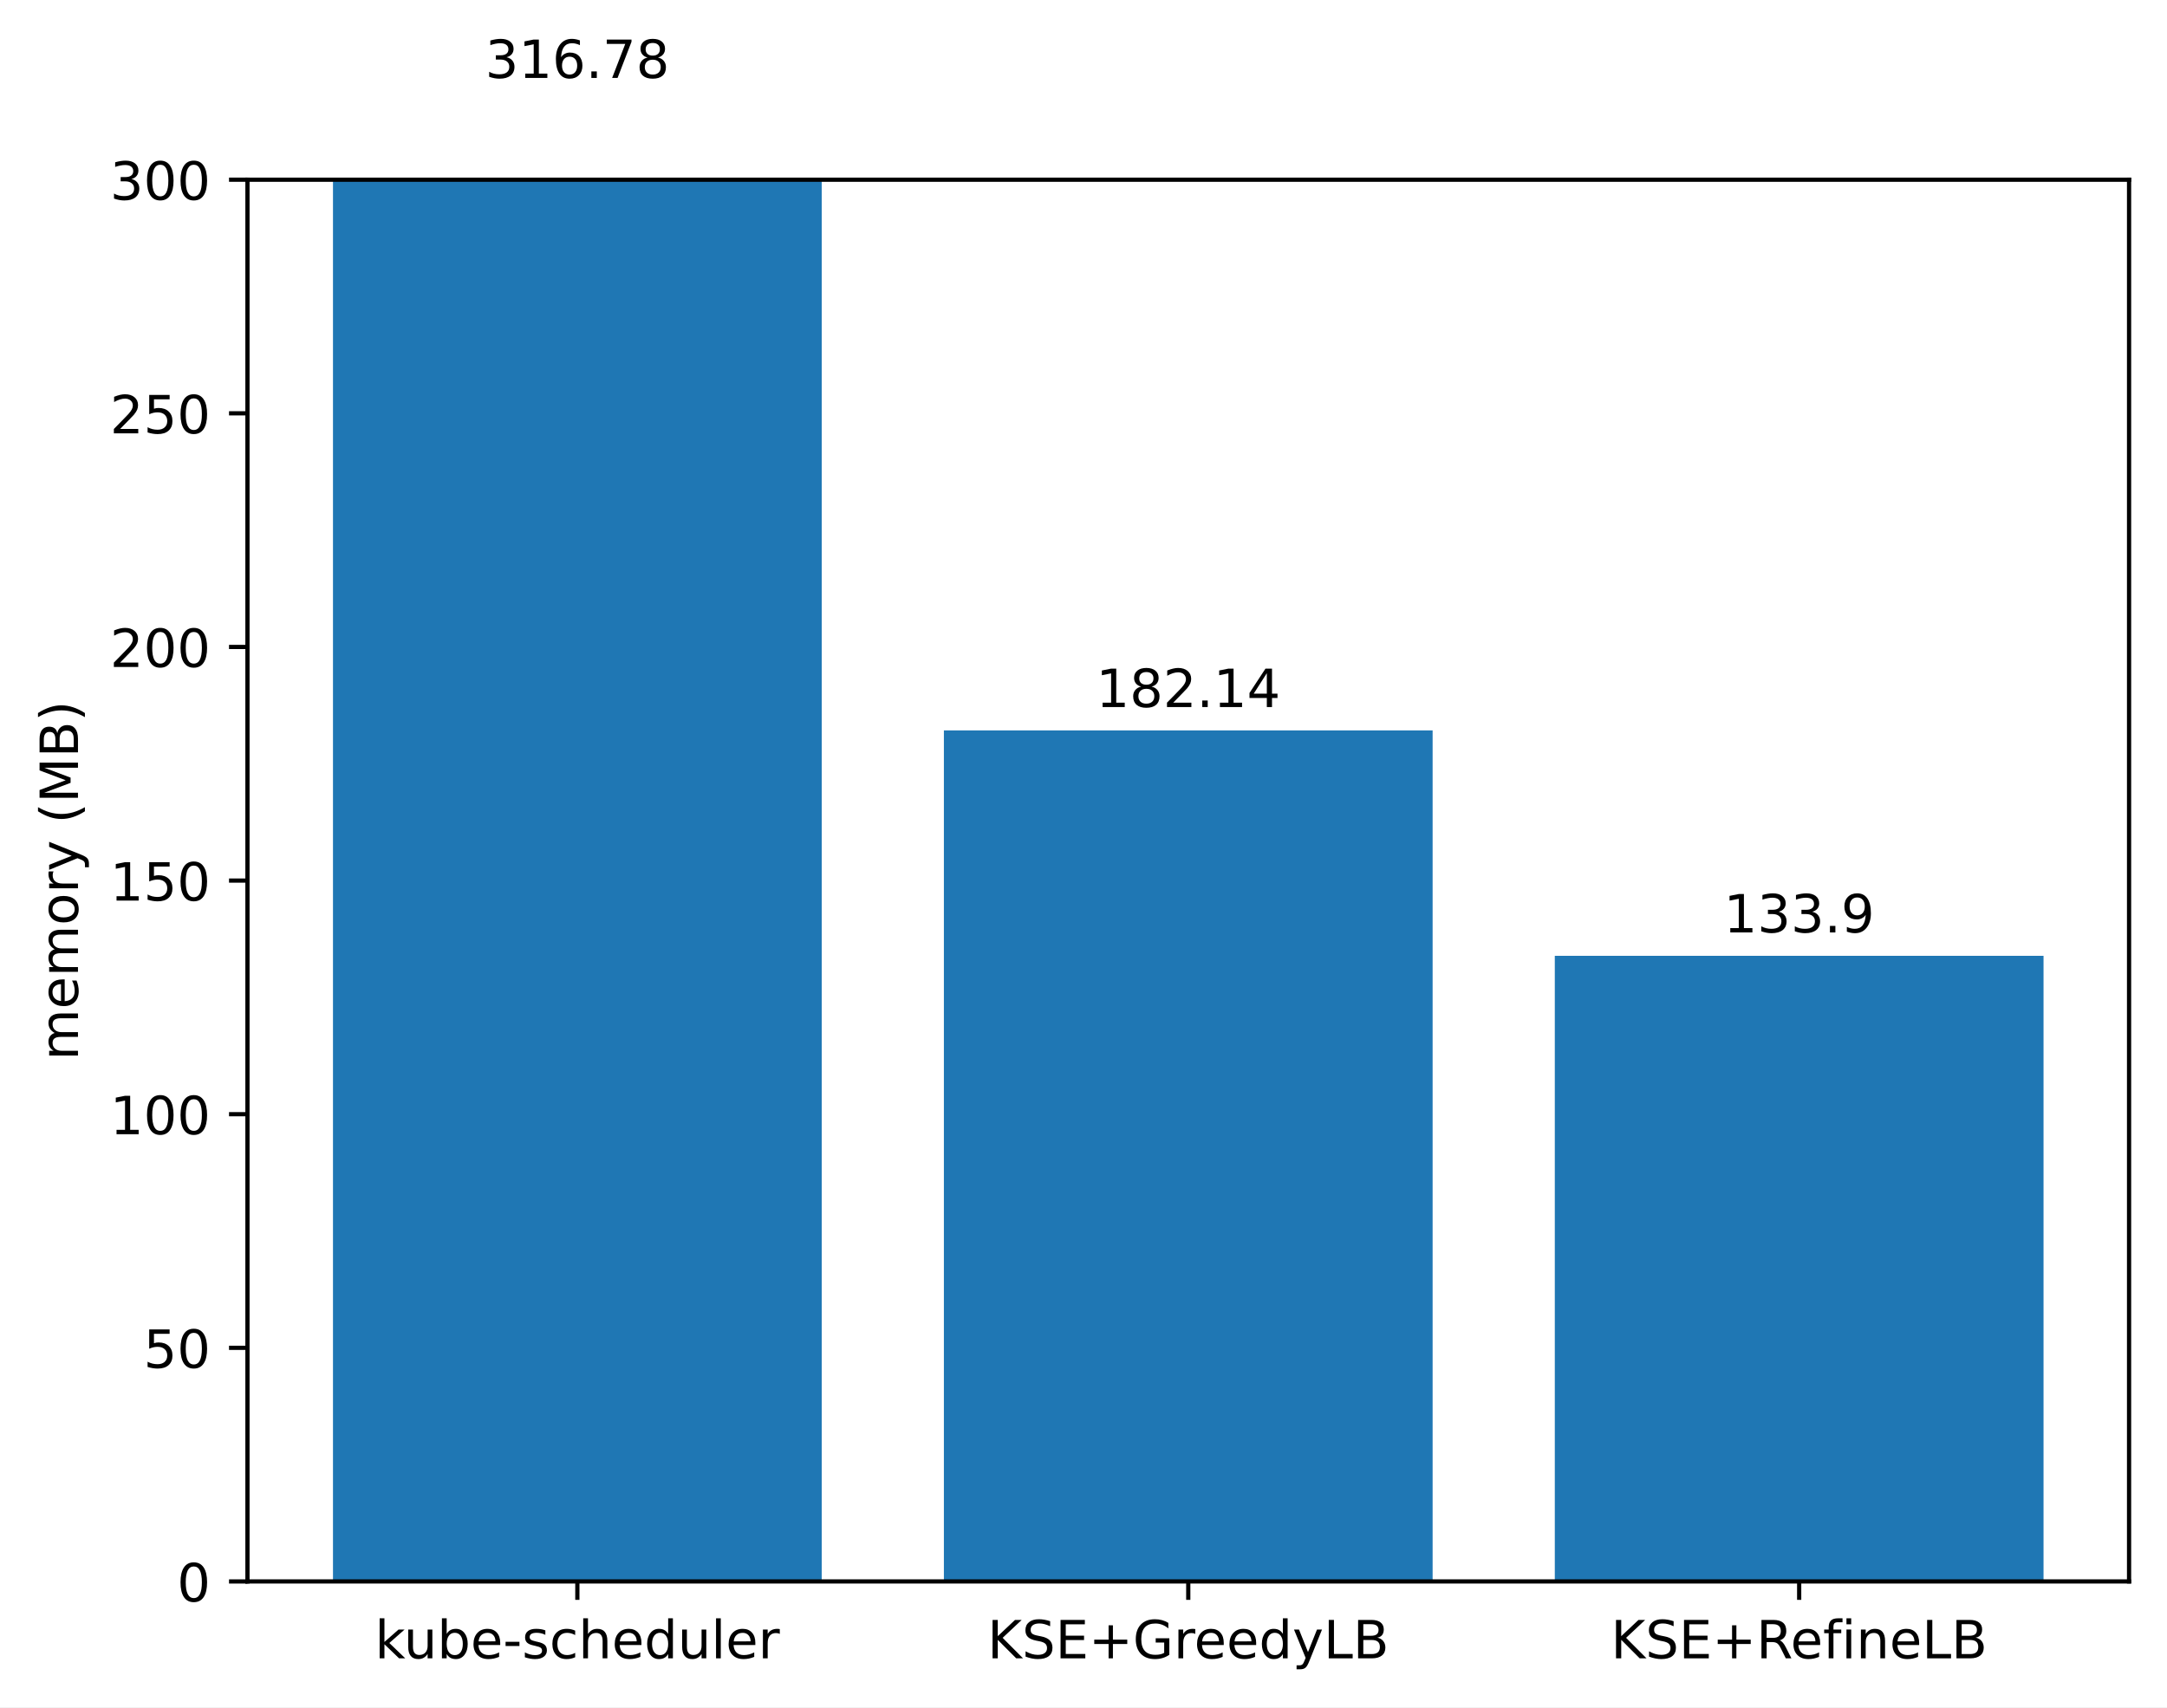
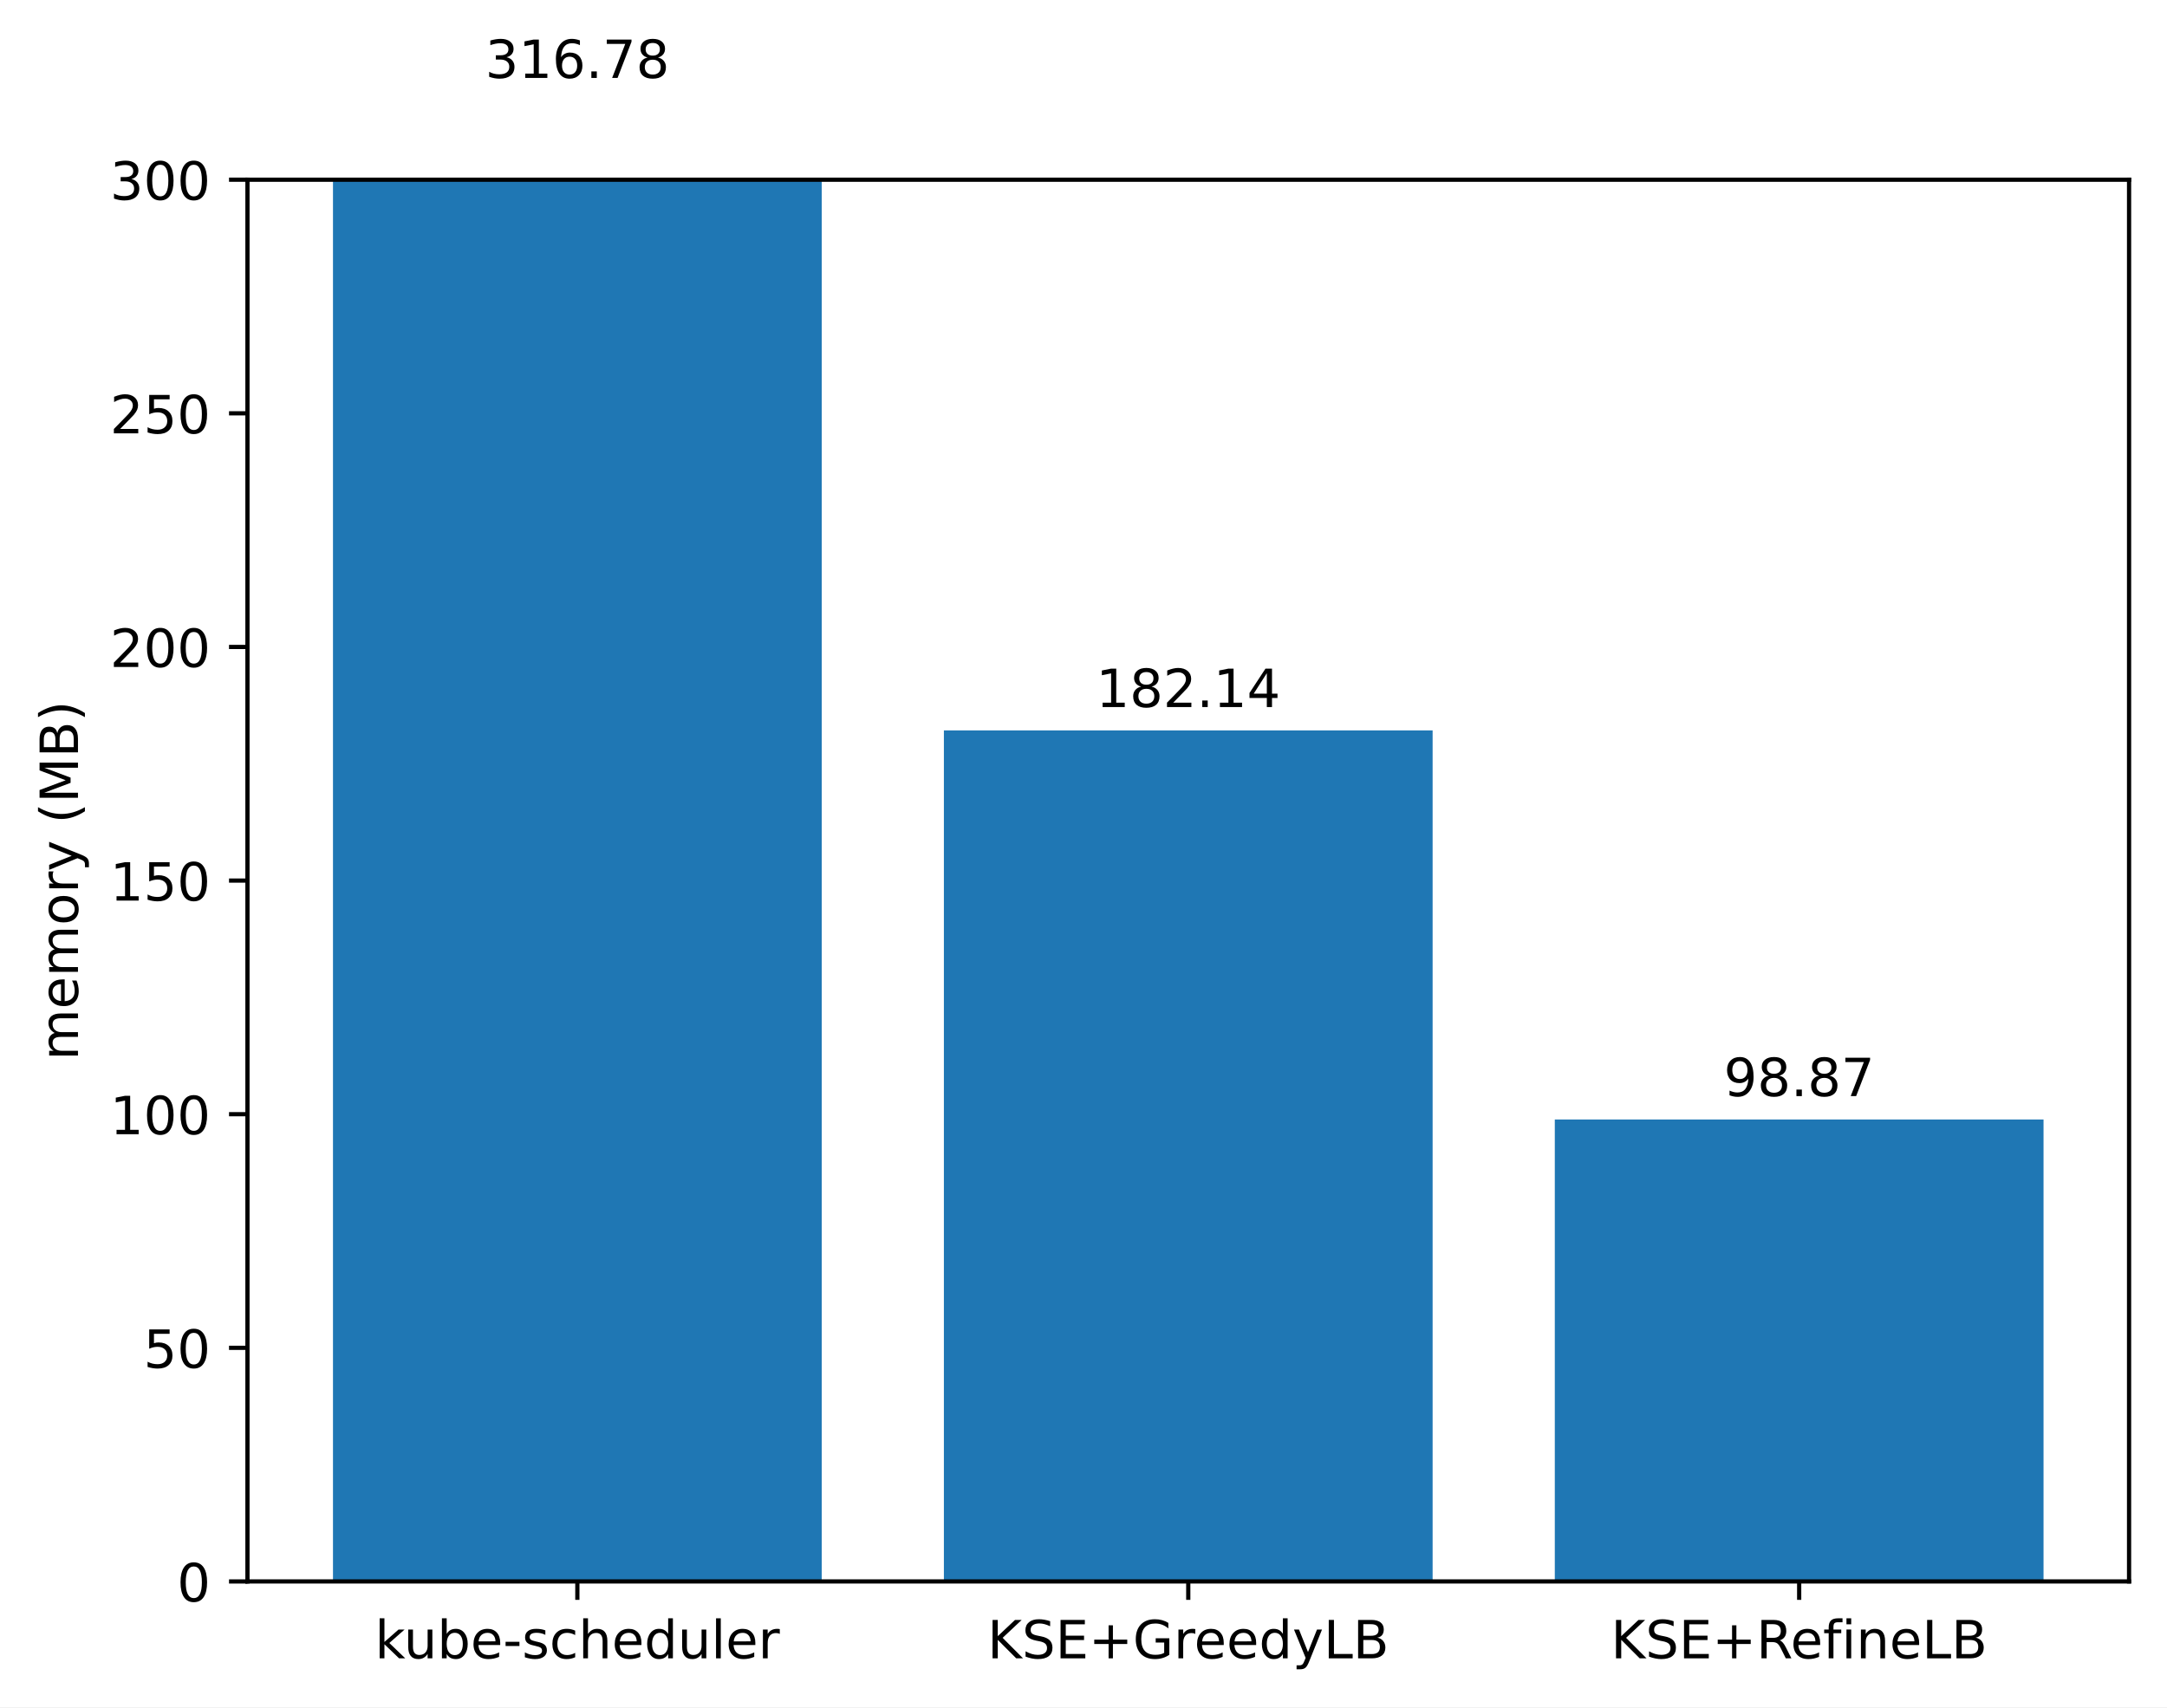
<svg xmlns="http://www.w3.org/2000/svg" xmlns:xlink="http://www.w3.org/1999/xlink" width="411.286pt" height="324.108pt" viewBox="0 0 411.286 324.108" version="1.1">
  <defs>
    <style type="text/css">*{stroke-linejoin: round; stroke-linecap: butt}</style>
  </defs>
  <g id="figure_1">
    <g id="patch_1">
      <path d="M 0 324.108  L 411.286 324.108  L 411.286 0  L 0 0  z " style="fill: #ffffff" />
    </g>
    <g id="axes_1">
      <g id="patch_2">
        <path d="M 46.966 300.23  L 404.086 300.23  L 404.086 34.118  L 46.966 34.118  z " style="fill: #ffffff" />
      </g>
      <g id="patch_3">
-         <path d="M 63.198 300.23  L 155.957 300.23  L 155.957 19.234  L 63.198 19.234  z " clip-path="url(#p67ebfd9a50)" style="fill: #1f77b4" />
+         <path d="M 63.198 300.23  L 155.957 300.23  L 155.957 19.234  L 63.198 19.234  z " clip-path="url(#p1b68dc57a6)" style="fill: #1f77b4" />
      </g>
      <g id="patch_4">
-         <path d="M 179.146 300.23  L 271.905 300.23  L 271.905 138.665  L 179.146 138.665  z " clip-path="url(#p67ebfd9a50)" style="fill: #1f77b4" />
+         <path d="M 179.146 300.23  L 271.905 300.23  L 271.905 138.665  L 179.146 138.665  z " clip-path="url(#p1b68dc57a6)" style="fill: #1f77b4" />
      </g>
      <g id="patch_5">
-         <path d="M 295.094 300.23  L 387.853 300.23  L 387.853 181.456  L 295.094 181.456  z " clip-path="url(#p67ebfd9a50)" style="fill: #1f77b4" />
+         <path d="M 295.094 300.23  L 387.853 300.23  L 387.853 212.529  L 295.094 212.529  z " clip-path="url(#p1b68dc57a6)" style="fill: #1f77b4" />
      </g>
      <g id="matplotlib.axis_1">
        <g id="xtick_1">
          <g id="line2d_1">
            <defs>
-               <path id="mf2b5c08b23" d="M 0 0  L 0 3.5  " style="stroke: #000000; stroke-width: 0.8" />
+               <path id="m8244e80d98" d="M 0 0  L 0 3.5  " style="stroke: #000000; stroke-width: 0.8" />
            </defs>
            <g>
-               <use xlink:href="#mf2b5c08b23" x="109.578" y="300.23" style="stroke: #000000; stroke-width: 0.8" />
+               <use xlink:href="#m8244e80d98" x="109.578" y="300.23" style="stroke: #000000; stroke-width: 0.8" />
            </g>
          </g>
          <g id="text_1">
            <g transform="translate(71.15179 314.8286)scale(0.1 -0.1)">
              <defs>
                <path id="DejaVuSans-6b" d="M 581 4863  L 1159 4863  L 1159 1991  L 2875 3500  L 3609 3500  L 1753 1863  L 3688 0  L 2938 0  L 1159 1709  L 1159 0  L 581 0  L 581 4863  z " transform="scale(0.015625)" />
                <path id="DejaVuSans-75" d="M 544 1381  L 544 3500  L 1119 3500  L 1119 1403  Q 1119 906 1312 657  Q 1506 409 1894 409  Q 2359 409 2629 706  Q 2900 1003 2900 1516  L 2900 3500  L 3475 3500  L 3475 0  L 2900 0  L 2900 538  Q 2691 219 2414 64  Q 2138 -91 1772 -91  Q 1169 -91 856 284  Q 544 659 544 1381  z M 1991 3584  L 1991 3584  z " transform="scale(0.015625)" />
                <path id="DejaVuSans-62" d="M 3116 1747  Q 3116 2381 2855 2742  Q 2594 3103 2138 3103  Q 1681 3103 1420 2742  Q 1159 2381 1159 1747  Q 1159 1113 1420 752  Q 1681 391 2138 391  Q 2594 391 2855 752  Q 3116 1113 3116 1747  z M 1159 2969  Q 1341 3281 1617 3432  Q 1894 3584 2278 3584  Q 2916 3584 3314 3078  Q 3713 2572 3713 1747  Q 3713 922 3314 415  Q 2916 -91 2278 -91  Q 1894 -91 1617 61  Q 1341 213 1159 525  L 1159 0  L 581 0  L 581 4863  L 1159 4863  L 1159 2969  z " transform="scale(0.015625)" />
                <path id="DejaVuSans-65" d="M 3597 1894  L 3597 1613  L 953 1613  Q 991 1019 1311 708  Q 1631 397 2203 397  Q 2534 397 2845 478  Q 3156 559 3463 722  L 3463 178  Q 3153 47 2828 -22  Q 2503 -91 2169 -91  Q 1331 -91 842 396  Q 353 884 353 1716  Q 353 2575 817 3079  Q 1281 3584 2069 3584  Q 2775 3584 3186 3129  Q 3597 2675 3597 1894  z M 3022 2063  Q 3016 2534 2758 2815  Q 2500 3097 2075 3097  Q 1594 3097 1305 2825  Q 1016 2553 972 2059  L 3022 2063  z " transform="scale(0.015625)" />
                <path id="DejaVuSans-2d" d="M 313 2009  L 1997 2009  L 1997 1497  L 313 1497  L 313 2009  z " transform="scale(0.015625)" />
                <path id="DejaVuSans-73" d="M 2834 3397  L 2834 2853  Q 2591 2978 2328 3040  Q 2066 3103 1784 3103  Q 1356 3103 1142 2972  Q 928 2841 928 2578  Q 928 2378 1081 2264  Q 1234 2150 1697 2047  L 1894 2003  Q 2506 1872 2764 1633  Q 3022 1394 3022 966  Q 3022 478 2636 193  Q 2250 -91 1575 -91  Q 1294 -91 989 -36  Q 684 19 347 128  L 347 722  Q 666 556 975 473  Q 1284 391 1588 391  Q 1994 391 2212 530  Q 2431 669 2431 922  Q 2431 1156 2273 1281  Q 2116 1406 1581 1522  L 1381 1569  Q 847 1681 609 1914  Q 372 2147 372 2553  Q 372 3047 722 3315  Q 1072 3584 1716 3584  Q 2034 3584 2315 3537  Q 2597 3491 2834 3397  z " transform="scale(0.015625)" />
                <path id="DejaVuSans-63" d="M 3122 3366  L 3122 2828  Q 2878 2963 2633 3030  Q 2388 3097 2138 3097  Q 1578 3097 1268 2742  Q 959 2388 959 1747  Q 959 1106 1268 751  Q 1578 397 2138 397  Q 2388 397 2633 464  Q 2878 531 3122 666  L 3122 134  Q 2881 22 2623 -34  Q 2366 -91 2075 -91  Q 1284 -91 818 406  Q 353 903 353 1747  Q 353 2603 823 3093  Q 1294 3584 2113 3584  Q 2378 3584 2631 3529  Q 2884 3475 3122 3366  z " transform="scale(0.015625)" />
                <path id="DejaVuSans-68" d="M 3513 2113  L 3513 0  L 2938 0  L 2938 2094  Q 2938 2591 2744 2837  Q 2550 3084 2163 3084  Q 1697 3084 1428 2787  Q 1159 2491 1159 1978  L 1159 0  L 581 0  L 581 4863  L 1159 4863  L 1159 2956  Q 1366 3272 1645 3428  Q 1925 3584 2291 3584  Q 2894 3584 3203 3211  Q 3513 2838 3513 2113  z " transform="scale(0.015625)" />
                <path id="DejaVuSans-64" d="M 2906 2969  L 2906 4863  L 3481 4863  L 3481 0  L 2906 0  L 2906 525  Q 2725 213 2448 61  Q 2172 -91 1784 -91  Q 1150 -91 751 415  Q 353 922 353 1747  Q 353 2572 751 3078  Q 1150 3584 1784 3584  Q 2172 3584 2448 3432  Q 2725 3281 2906 2969  z M 947 1747  Q 947 1113 1208 752  Q 1469 391 1925 391  Q 2381 391 2643 752  Q 2906 1113 2906 1747  Q 2906 2381 2643 2742  Q 2381 3103 1925 3103  Q 1469 3103 1208 2742  Q 947 2381 947 1747  z " transform="scale(0.015625)" />
                <path id="DejaVuSans-6c" d="M 603 4863  L 1178 4863  L 1178 0  L 603 0  L 603 4863  z " transform="scale(0.015625)" />
                <path id="DejaVuSans-72" d="M 2631 2963  Q 2534 3019 2420 3045  Q 2306 3072 2169 3072  Q 1681 3072 1420 2755  Q 1159 2438 1159 1844  L 1159 0  L 581 0  L 581 3500  L 1159 3500  L 1159 2956  Q 1341 3275 1631 3429  Q 1922 3584 2338 3584  Q 2397 3584 2469 3576  Q 2541 3569 2628 3553  L 2631 2963  z " transform="scale(0.015625)" />
              </defs>
              <use xlink:href="#DejaVuSans-6b" />
              <use xlink:href="#DejaVuSans-75" x="54.785" />
              <use xlink:href="#DejaVuSans-62" x="118.164" />
              <use xlink:href="#DejaVuSans-65" x="181.641" />
              <use xlink:href="#DejaVuSans-2d" x="243.164" />
              <use xlink:href="#DejaVuSans-73" x="279.248" />
              <use xlink:href="#DejaVuSans-63" x="331.348" />
              <use xlink:href="#DejaVuSans-68" x="386.328" />
              <use xlink:href="#DejaVuSans-65" x="449.707" />
              <use xlink:href="#DejaVuSans-64" x="511.23" />
              <use xlink:href="#DejaVuSans-75" x="574.707" />
              <use xlink:href="#DejaVuSans-6c" x="638.086" />
              <use xlink:href="#DejaVuSans-65" x="665.869" />
              <use xlink:href="#DejaVuSans-72" x="727.393" />
            </g>
          </g>
        </g>
        <g id="xtick_2">
          <g id="line2d_2">
            <g>
-               <use xlink:href="#mf2b5c08b23" x="225.526" y="300.23" style="stroke: #000000; stroke-width: 0.8" />
+               <use xlink:href="#m8244e80d98" x="225.526" y="300.23" style="stroke: #000000; stroke-width: 0.8" />
            </g>
          </g>
          <g id="text_2">
            <g transform="translate(187.403 314.8286)scale(0.1 -0.1)">
              <defs>
                <path id="DejaVuSans-4b" d="M 628 4666  L 1259 4666  L 1259 2694  L 3353 4666  L 4166 4666  L 1850 2491  L 4331 0  L 3500 0  L 1259 2247  L 1259 0  L 628 0  L 628 4666  z " transform="scale(0.015625)" />
                <path id="DejaVuSans-53" d="M 3425 4513  L 3425 3897  Q 3066 4069 2747 4153  Q 2428 4238 2131 4238  Q 1616 4238 1336 4038  Q 1056 3838 1056 3469  Q 1056 3159 1242 3001  Q 1428 2844 1947 2747  L 2328 2669  Q 3034 2534 3370 2195  Q 3706 1856 3706 1288  Q 3706 609 3251 259  Q 2797 -91 1919 -91  Q 1588 -91 1214 -16  Q 841 59 441 206  L 441 856  Q 825 641 1194 531  Q 1563 422 1919 422  Q 2459 422 2753 634  Q 3047 847 3047 1241  Q 3047 1584 2836 1778  Q 2625 1972 2144 2069  L 1759 2144  Q 1053 2284 737 2584  Q 422 2884 422 3419  Q 422 4038 858 4394  Q 1294 4750 2059 4750  Q 2388 4750 2728 4690  Q 3069 4631 3425 4513  z " transform="scale(0.015625)" />
                <path id="DejaVuSans-45" d="M 628 4666  L 3578 4666  L 3578 4134  L 1259 4134  L 1259 2753  L 3481 2753  L 3481 2222  L 1259 2222  L 1259 531  L 3634 531  L 3634 0  L 628 0  L 628 4666  z " transform="scale(0.015625)" />
                <path id="DejaVuSans-2b" d="M 2944 4013  L 2944 2272  L 4684 2272  L 4684 1741  L 2944 1741  L 2944 0  L 2419 0  L 2419 1741  L 678 1741  L 678 2272  L 2419 2272  L 2419 4013  L 2944 4013  z " transform="scale(0.015625)" />
                <path id="DejaVuSans-47" d="M 3809 666  L 3809 1919  L 2778 1919  L 2778 2438  L 4434 2438  L 4434 434  Q 4069 175 3628 42  Q 3188 -91 2688 -91  Q 1594 -91 976 548  Q 359 1188 359 2328  Q 359 3472 976 4111  Q 1594 4750 2688 4750  Q 3144 4750 3555 4637  Q 3966 4525 4313 4306  L 4313 3634  Q 3963 3931 3569 4081  Q 3175 4231 2741 4231  Q 1884 4231 1454 3753  Q 1025 3275 1025 2328  Q 1025 1384 1454 906  Q 1884 428 2741 428  Q 3075 428 3337 486  Q 3600 544 3809 666  z " transform="scale(0.015625)" />
                <path id="DejaVuSans-79" d="M 2059 -325  Q 1816 -950 1584 -1140  Q 1353 -1331 966 -1331  L 506 -1331  L 506 -850  L 844 -850  Q 1081 -850 1212 -737  Q 1344 -625 1503 -206  L 1606 56  L 191 3500  L 800 3500  L 1894 763  L 2988 3500  L 3597 3500  L 2059 -325  z " transform="scale(0.015625)" />
                <path id="DejaVuSans-4c" d="M 628 4666  L 1259 4666  L 1259 531  L 3531 531  L 3531 0  L 628 0  L 628 4666  z " transform="scale(0.015625)" />
                <path id="DejaVuSans-42" d="M 1259 2228  L 1259 519  L 2272 519  Q 2781 519 3026 730  Q 3272 941 3272 1375  Q 3272 1813 3026 2020  Q 2781 2228 2272 2228  L 1259 2228  z M 1259 4147  L 1259 2741  L 2194 2741  Q 2656 2741 2882 2914  Q 3109 3088 3109 3444  Q 3109 3797 2882 3972  Q 2656 4147 2194 4147  L 1259 4147  z M 628 4666  L 2241 4666  Q 2963 4666 3353 4366  Q 3744 4066 3744 3513  Q 3744 3084 3544 2831  Q 3344 2578 2956 2516  Q 3422 2416 3680 2098  Q 3938 1781 3938 1306  Q 3938 681 3513 340  Q 3088 0 2303 0  L 628 0  L 628 4666  z " transform="scale(0.015625)" />
              </defs>
              <use xlink:href="#DejaVuSans-4b" />
              <use xlink:href="#DejaVuSans-53" x="65.576" />
              <use xlink:href="#DejaVuSans-45" x="129.053" />
              <use xlink:href="#DejaVuSans-2b" x="192.236" />
              <use xlink:href="#DejaVuSans-47" x="276.025" />
              <use xlink:href="#DejaVuSans-72" x="353.516" />
              <use xlink:href="#DejaVuSans-65" x="392.379" />
              <use xlink:href="#DejaVuSans-65" x="453.902" />
              <use xlink:href="#DejaVuSans-64" x="515.426" />
              <use xlink:href="#DejaVuSans-79" x="578.902" />
              <use xlink:href="#DejaVuSans-4c" x="638.082" />
              <use xlink:href="#DejaVuSans-42" x="693.795" />
            </g>
          </g>
        </g>
        <g id="xtick_3">
          <g id="line2d_3">
            <g>
-               <use xlink:href="#mf2b5c08b23" x="341.474" y="300.23" style="stroke: #000000; stroke-width: 0.8" />
+               <use xlink:href="#m8244e80d98" x="341.474" y="300.23" style="stroke: #000000; stroke-width: 0.8" />
            </g>
          </g>
          <g id="text_3">
            <g transform="translate(305.7346 314.8286)scale(0.1 -0.1)">
              <defs>
                <path id="DejaVuSans-52" d="M 2841 2188  Q 3044 2119 3236 1894  Q 3428 1669 3622 1275  L 4263 0  L 3584 0  L 2988 1197  Q 2756 1666 2539 1819  Q 2322 1972 1947 1972  L 1259 1972  L 1259 0  L 628 0  L 628 4666  L 2053 4666  Q 2853 4666 3247 4331  Q 3641 3997 3641 3322  Q 3641 2881 3436 2590  Q 3231 2300 2841 2188  z M 1259 4147  L 1259 2491  L 2053 2491  Q 2509 2491 2742 2702  Q 2975 2913 2975 3322  Q 2975 3731 2742 3939  Q 2509 4147 2053 4147  L 1259 4147  z " transform="scale(0.015625)" />
                <path id="DejaVuSans-66" d="M 2375 4863  L 2375 4384  L 1825 4384  Q 1516 4384 1395 4259  Q 1275 4134 1275 3809  L 1275 3500  L 2222 3500  L 2222 3053  L 1275 3053  L 1275 0  L 697 0  L 697 3053  L 147 3053  L 147 3500  L 697 3500  L 697 3744  Q 697 4328 969 4595  Q 1241 4863 1831 4863  L 2375 4863  z " transform="scale(0.015625)" />
                <path id="DejaVuSans-69" d="M 603 3500  L 1178 3500  L 1178 0  L 603 0  L 603 3500  z M 603 4863  L 1178 4863  L 1178 4134  L 603 4134  L 603 4863  z " transform="scale(0.015625)" />
                <path id="DejaVuSans-6e" d="M 3513 2113  L 3513 0  L 2938 0  L 2938 2094  Q 2938 2591 2744 2837  Q 2550 3084 2163 3084  Q 1697 3084 1428 2787  Q 1159 2491 1159 1978  L 1159 0  L 581 0  L 581 3500  L 1159 3500  L 1159 2956  Q 1366 3272 1645 3428  Q 1925 3584 2291 3584  Q 2894 3584 3203 3211  Q 3513 2838 3513 2113  z " transform="scale(0.015625)" />
              </defs>
              <use xlink:href="#DejaVuSans-4b" />
              <use xlink:href="#DejaVuSans-53" x="65.576" />
              <use xlink:href="#DejaVuSans-45" x="129.053" />
              <use xlink:href="#DejaVuSans-2b" x="192.236" />
              <use xlink:href="#DejaVuSans-52" x="276.025" />
              <use xlink:href="#DejaVuSans-65" x="341.008" />
              <use xlink:href="#DejaVuSans-66" x="402.531" />
              <use xlink:href="#DejaVuSans-69" x="437.736" />
              <use xlink:href="#DejaVuSans-6e" x="465.52" />
              <use xlink:href="#DejaVuSans-65" x="528.898" />
              <use xlink:href="#DejaVuSans-4c" x="590.422" />
              <use xlink:href="#DejaVuSans-42" x="646.135" />
            </g>
          </g>
        </g>
      </g>
      <g id="matplotlib.axis_2">
        <g id="ytick_1">
          <g id="line2d_4">
            <defs>
-               <path id="m1fe5f54dd9" d="M 0 0  L -3.5 0  " style="stroke: #000000; stroke-width: 0.8" />
+               <path id="m1adb65e835" d="M 0 0  L -3.5 0  " style="stroke: #000000; stroke-width: 0.8" />
            </defs>
            <g>
-               <use xlink:href="#m1fe5f54dd9" x="46.966" y="300.23" style="stroke: #000000; stroke-width: 0.8" />
+               <use xlink:href="#m1adb65e835" x="46.966" y="300.23" style="stroke: #000000; stroke-width: 0.8" />
            </g>
          </g>
          <g id="text_4">
            <g transform="translate(33.60312 304.0294)scale(0.1 -0.1)">
              <defs>
                <path id="DejaVuSans-30" d="M 2034 4250  Q 1547 4250 1301 3770  Q 1056 3291 1056 2328  Q 1056 1369 1301 889  Q 1547 409 2034 409  Q 2525 409 2770 889  Q 3016 1369 3016 2328  Q 3016 3291 2770 3770  Q 2525 4250 2034 4250  z M 2034 4750  Q 2819 4750 3233 4129  Q 3647 3509 3647 2328  Q 3647 1150 3233 529  Q 2819 -91 2034 -91  Q 1250 -91 836 529  Q 422 1150 422 2328  Q 422 3509 836 4129  Q 1250 4750 2034 4750  z " transform="scale(0.015625)" />
              </defs>
              <use xlink:href="#DejaVuSans-30" />
            </g>
          </g>
        </g>
        <g id="ytick_2">
          <g id="line2d_5">
            <g>
-               <use xlink:href="#m1fe5f54dd9" x="46.966" y="255.878" style="stroke: #000000; stroke-width: 0.8" />
+               <use xlink:href="#m1adb65e835" x="46.966" y="255.878" style="stroke: #000000; stroke-width: 0.8" />
            </g>
          </g>
          <g id="text_5">
            <g transform="translate(27.24063 259.6774)scale(0.1 -0.1)">
              <defs>
                <path id="DejaVuSans-35" d="M 691 4666  L 3169 4666  L 3169 4134  L 1269 4134  L 1269 2991  Q 1406 3038 1543 3061  Q 1681 3084 1819 3084  Q 2600 3084 3056 2656  Q 3513 2228 3513 1497  Q 3513 744 3044 326  Q 2575 -91 1722 -91  Q 1428 -91 1123 -41  Q 819 9 494 109  L 494 744  Q 775 591 1075 516  Q 1375 441 1709 441  Q 2250 441 2565 725  Q 2881 1009 2881 1497  Q 2881 1984 2565 2268  Q 2250 2553 1709 2553  Q 1456 2553 1204 2497  Q 953 2441 691 2322  L 691 4666  z " transform="scale(0.015625)" />
              </defs>
              <use xlink:href="#DejaVuSans-35" />
              <use xlink:href="#DejaVuSans-30" x="63.623" />
            </g>
          </g>
        </g>
        <g id="ytick_3">
          <g id="line2d_6">
            <g>
-               <use xlink:href="#m1fe5f54dd9" x="46.966" y="211.526" style="stroke: #000000; stroke-width: 0.8" />
+               <use xlink:href="#m1adb65e835" x="46.966" y="211.526" style="stroke: #000000; stroke-width: 0.8" />
            </g>
          </g>
          <g id="text_6">
            <g transform="translate(20.87813 215.3254)scale(0.1 -0.1)">
              <defs>
                <path id="DejaVuSans-31" d="M 794 531  L 1825 531  L 1825 4091  L 703 3866  L 703 4441  L 1819 4666  L 2450 4666  L 2450 531  L 3481 531  L 3481 0  L 794 0  L 794 531  z " transform="scale(0.015625)" />
              </defs>
              <use xlink:href="#DejaVuSans-31" />
              <use xlink:href="#DejaVuSans-30" x="63.623" />
              <use xlink:href="#DejaVuSans-30" x="127.246" />
            </g>
          </g>
        </g>
        <g id="ytick_4">
          <g id="line2d_7">
            <g>
-               <use xlink:href="#m1fe5f54dd9" x="46.966" y="167.174" style="stroke: #000000; stroke-width: 0.8" />
+               <use xlink:href="#m1adb65e835" x="46.966" y="167.174" style="stroke: #000000; stroke-width: 0.8" />
            </g>
          </g>
          <g id="text_7">
            <g transform="translate(20.87813 170.9734)scale(0.1 -0.1)">
              <use xlink:href="#DejaVuSans-31" />
              <use xlink:href="#DejaVuSans-35" x="63.623" />
              <use xlink:href="#DejaVuSans-30" x="127.246" />
            </g>
          </g>
        </g>
        <g id="ytick_5">
          <g id="line2d_8">
            <g>
-               <use xlink:href="#m1fe5f54dd9" x="46.966" y="122.822" style="stroke: #000000; stroke-width: 0.8" />
+               <use xlink:href="#m1adb65e835" x="46.966" y="122.822" style="stroke: #000000; stroke-width: 0.8" />
            </g>
          </g>
          <g id="text_8">
            <g transform="translate(20.87813 126.6214)scale(0.1 -0.1)">
              <defs>
                <path id="DejaVuSans-32" d="M 1228 531  L 3431 531  L 3431 0  L 469 0  L 469 531  Q 828 903 1448 1529  Q 2069 2156 2228 2338  Q 2531 2678 2651 2914  Q 2772 3150 2772 3378  Q 2772 3750 2511 3984  Q 2250 4219 1831 4219  Q 1534 4219 1204 4116  Q 875 4013 500 3803  L 500 4441  Q 881 4594 1212 4672  Q 1544 4750 1819 4750  Q 2544 4750 2975 4387  Q 3406 4025 3406 3419  Q 3406 3131 3298 2873  Q 3191 2616 2906 2266  Q 2828 2175 2409 1742  Q 1991 1309 1228 531  z " transform="scale(0.015625)" />
              </defs>
              <use xlink:href="#DejaVuSans-32" />
              <use xlink:href="#DejaVuSans-30" x="63.623" />
              <use xlink:href="#DejaVuSans-30" x="127.246" />
            </g>
          </g>
        </g>
        <g id="ytick_6">
          <g id="line2d_9">
            <g>
-               <use xlink:href="#m1fe5f54dd9" x="46.966" y="78.47" style="stroke: #000000; stroke-width: 0.8" />
+               <use xlink:href="#m1adb65e835" x="46.966" y="78.47" style="stroke: #000000; stroke-width: 0.8" />
            </g>
          </g>
          <g id="text_9">
            <g transform="translate(20.87813 82.26939)scale(0.1 -0.1)">
              <use xlink:href="#DejaVuSans-32" />
              <use xlink:href="#DejaVuSans-35" x="63.623" />
              <use xlink:href="#DejaVuSans-30" x="127.246" />
            </g>
          </g>
        </g>
        <g id="ytick_7">
          <g id="line2d_10">
            <g>
-               <use xlink:href="#m1fe5f54dd9" x="46.966" y="34.118" style="stroke: #000000; stroke-width: 0.8" />
+               <use xlink:href="#m1adb65e835" x="46.966" y="34.118" style="stroke: #000000; stroke-width: 0.8" />
            </g>
          </g>
          <g id="text_10">
            <g transform="translate(20.87813 37.91739)scale(0.1 -0.1)">
              <defs>
                <path id="DejaVuSans-33" d="M 2597 2516  Q 3050 2419 3304 2112  Q 3559 1806 3559 1356  Q 3559 666 3084 287  Q 2609 -91 1734 -91  Q 1441 -91 1130 -33  Q 819 25 488 141  L 488 750  Q 750 597 1062 519  Q 1375 441 1716 441  Q 2309 441 2620 675  Q 2931 909 2931 1356  Q 2931 1769 2642 2001  Q 2353 2234 1838 2234  L 1294 2234  L 1294 2753  L 1863 2753  Q 2328 2753 2575 2939  Q 2822 3125 2822 3475  Q 2822 3834 2567 4026  Q 2313 4219 1838 4219  Q 1578 4219 1281 4162  Q 984 4106 628 3988  L 628 4550  Q 988 4650 1302 4700  Q 1616 4750 1894 4750  Q 2613 4750 3031 4423  Q 3450 4097 3450 3541  Q 3450 3153 3228 2886  Q 3006 2619 2597 2516  z " transform="scale(0.015625)" />
              </defs>
              <use xlink:href="#DejaVuSans-33" />
              <use xlink:href="#DejaVuSans-30" x="63.623" />
              <use xlink:href="#DejaVuSans-30" x="127.246" />
            </g>
          </g>
        </g>
        <g id="text_11">
          <g transform="translate(14.79844 201.3007)rotate(-90)scale(0.1 -0.1)">
            <defs>
              <path id="DejaVuSans-6d" d="M 3328 2828  Q 3544 3216 3844 3400  Q 4144 3584 4550 3584  Q 5097 3584 5394 3201  Q 5691 2819 5691 2113  L 5691 0  L 5113 0  L 5113 2094  Q 5113 2597 4934 2840  Q 4756 3084 4391 3084  Q 3944 3084 3684 2787  Q 3425 2491 3425 1978  L 3425 0  L 2847 0  L 2847 2094  Q 2847 2600 2669 2842  Q 2491 3084 2119 3084  Q 1678 3084 1418 2786  Q 1159 2488 1159 1978  L 1159 0  L 581 0  L 581 3500  L 1159 3500  L 1159 2956  Q 1356 3278 1631 3431  Q 1906 3584 2284 3584  Q 2666 3584 2933 3390  Q 3200 3197 3328 2828  z " transform="scale(0.015625)" />
              <path id="DejaVuSans-6f" d="M 1959 3097  Q 1497 3097 1228 2736  Q 959 2375 959 1747  Q 959 1119 1226 758  Q 1494 397 1959 397  Q 2419 397 2687 759  Q 2956 1122 2956 1747  Q 2956 2369 2687 2733  Q 2419 3097 1959 3097  z M 1959 3584  Q 2709 3584 3137 3096  Q 3566 2609 3566 1747  Q 3566 888 3137 398  Q 2709 -91 1959 -91  Q 1206 -91 779 398  Q 353 888 353 1747  Q 353 2609 779 3096  Q 1206 3584 1959 3584  z " transform="scale(0.015625)" />
              <path id="DejaVuSans-20" transform="scale(0.015625)" />
              <path id="DejaVuSans-28" d="M 1984 4856  Q 1566 4138 1362 3434  Q 1159 2731 1159 2009  Q 1159 1288 1364 580  Q 1569 -128 1984 -844  L 1484 -844  Q 1016 -109 783 600  Q 550 1309 550 2009  Q 550 2706 781 3412  Q 1013 4119 1484 4856  L 1984 4856  z " transform="scale(0.015625)" />
              <path id="DejaVuSans-4d" d="M 628 4666  L 1569 4666  L 2759 1491  L 3956 4666  L 4897 4666  L 4897 0  L 4281 0  L 4281 4097  L 3078 897  L 2444 897  L 1241 4097  L 1241 0  L 628 0  L 628 4666  z " transform="scale(0.015625)" />
              <path id="DejaVuSans-29" d="M 513 4856  L 1013 4856  Q 1481 4119 1714 3412  Q 1947 2706 1947 2009  Q 1947 1309 1714 600  Q 1481 -109 1013 -844  L 513 -844  Q 928 -128 1133 580  Q 1338 1288 1338 2009  Q 1338 2731 1133 3434  Q 928 4138 513 4856  z " transform="scale(0.015625)" />
            </defs>
            <use xlink:href="#DejaVuSans-6d" />
            <use xlink:href="#DejaVuSans-65" x="97.412" />
            <use xlink:href="#DejaVuSans-6d" x="158.936" />
            <use xlink:href="#DejaVuSans-6f" x="256.348" />
            <use xlink:href="#DejaVuSans-72" x="317.529" />
            <use xlink:href="#DejaVuSans-79" x="358.643" />
            <use xlink:href="#DejaVuSans-20" x="417.822" />
            <use xlink:href="#DejaVuSans-28" x="449.609" />
            <use xlink:href="#DejaVuSans-4d" x="488.623" />
            <use xlink:href="#DejaVuSans-42" x="574.902" />
            <use xlink:href="#DejaVuSans-29" x="643.506" />
          </g>
        </g>
      </g>
      <g id="patch_6">
        <path d="M 46.966 300.23  L 46.966 34.118  " style="fill: none; stroke: #000000; stroke-width: 0.8; stroke-linejoin: miter; stroke-linecap: square" />
      </g>
      <g id="patch_7">
        <path d="M 404.086 300.23  L 404.086 34.118  " style="fill: none; stroke: #000000; stroke-width: 0.8; stroke-linejoin: miter; stroke-linecap: square" />
      </g>
      <g id="patch_8">
        <path d="M 46.966 300.23  L 404.086 300.23  " style="fill: none; stroke: #000000; stroke-width: 0.8; stroke-linejoin: miter; stroke-linecap: square" />
      </g>
      <g id="patch_9">
        <path d="M 46.966 34.118  L 404.086 34.118  " style="fill: none; stroke: #000000; stroke-width: 0.8; stroke-linejoin: miter; stroke-linecap: square" />
      </g>
      <g id="text_12">
        <g transform="translate(92.08226 14.79844)scale(0.1 -0.1)">
          <defs>
            <path id="DejaVuSans-36" d="M 2113 2584  Q 1688 2584 1439 2293  Q 1191 2003 1191 1497  Q 1191 994 1439 701  Q 1688 409 2113 409  Q 2538 409 2786 701  Q 3034 994 3034 1497  Q 3034 2003 2786 2293  Q 2538 2584 2113 2584  z M 3366 4563  L 3366 3988  Q 3128 4100 2886 4159  Q 2644 4219 2406 4219  Q 1781 4219 1451 3797  Q 1122 3375 1075 2522  Q 1259 2794 1537 2939  Q 1816 3084 2150 3084  Q 2853 3084 3261 2657  Q 3669 2231 3669 1497  Q 3669 778 3244 343  Q 2819 -91 2113 -91  Q 1303 -91 875 529  Q 447 1150 447 2328  Q 447 3434 972 4092  Q 1497 4750 2381 4750  Q 2619 4750 2861 4703  Q 3103 4656 3366 4563  z " transform="scale(0.015625)" />
            <path id="DejaVuSans-2e" d="M 684 794  L 1344 794  L 1344 0  L 684 0  L 684 794  z " transform="scale(0.015625)" />
            <path id="DejaVuSans-37" d="M 525 4666  L 3525 4666  L 3525 4397  L 1831 0  L 1172 0  L 2766 4134  L 525 4134  L 525 4666  z " transform="scale(0.015625)" />
            <path id="DejaVuSans-38" d="M 2034 2216  Q 1584 2216 1326 1975  Q 1069 1734 1069 1313  Q 1069 891 1326 650  Q 1584 409 2034 409  Q 2484 409 2743 651  Q 3003 894 3003 1313  Q 3003 1734 2745 1975  Q 2488 2216 2034 2216  z M 1403 2484  Q 997 2584 770 2862  Q 544 3141 544 3541  Q 544 4100 942 4425  Q 1341 4750 2034 4750  Q 2731 4750 3128 4425  Q 3525 4100 3525 3541  Q 3525 3141 3298 2862  Q 3072 2584 2669 2484  Q 3125 2378 3379 2068  Q 3634 1759 3634 1313  Q 3634 634 3220 271  Q 2806 -91 2034 -91  Q 1263 -91 848 271  Q 434 634 434 1313  Q 434 1759 690 2068  Q 947 2378 1403 2484  z M 1172 3481  Q 1172 3119 1398 2916  Q 1625 2713 2034 2713  Q 2441 2713 2670 2916  Q 2900 3119 2900 3481  Q 2900 3844 2670 4047  Q 2441 4250 2034 4250  Q 1625 4250 1398 4047  Q 1172 3844 1172 3481  z " transform="scale(0.015625)" />
          </defs>
          <use xlink:href="#DejaVuSans-33" />
          <use xlink:href="#DejaVuSans-31" x="63.623" />
          <use xlink:href="#DejaVuSans-36" x="127.246" />
          <use xlink:href="#DejaVuSans-2e" x="190.869" />
          <use xlink:href="#DejaVuSans-37" x="222.656" />
          <use xlink:href="#DejaVuSans-38" x="286.279" />
        </g>
      </g>
      <g id="text_13">
        <g transform="translate(208.0303 134.2295)scale(0.1 -0.1)">
          <defs>
            <path id="DejaVuSans-34" d="M 2419 4116  L 825 1625  L 2419 1625  L 2419 4116  z M 2253 4666  L 3047 4666  L 3047 1625  L 3713 1625  L 3713 1100  L 3047 1100  L 3047 0  L 2419 0  L 2419 1100  L 313 1100  L 313 1709  L 2253 4666  z " transform="scale(0.015625)" />
          </defs>
          <use xlink:href="#DejaVuSans-31" />
          <use xlink:href="#DejaVuSans-38" x="63.623" />
          <use xlink:href="#DejaVuSans-32" x="127.246" />
          <use xlink:href="#DejaVuSans-2e" x="190.869" />
          <use xlink:href="#DejaVuSans-31" x="222.656" />
          <use xlink:href="#DejaVuSans-34" x="286.279" />
        </g>
      </g>
      <g id="text_14">
-         <g transform="translate(327.1596 177.0203)scale(0.1 -0.1)">
+         <g transform="translate(327.1596 208.0933)scale(0.1 -0.1)">
          <defs>
            <path id="DejaVuSans-39" d="M 703 97  L 703 672  Q 941 559 1184 500  Q 1428 441 1663 441  Q 2288 441 2617 861  Q 2947 1281 2994 2138  Q 2813 1869 2534 1725  Q 2256 1581 1919 1581  Q 1219 1581 811 2004  Q 403 2428 403 3163  Q 403 3881 828 4315  Q 1253 4750 1959 4750  Q 2769 4750 3195 4129  Q 3622 3509 3622 2328  Q 3622 1225 3098 567  Q 2575 -91 1691 -91  Q 1453 -91 1209 -44  Q 966 3 703 97  z M 1959 2075  Q 2384 2075 2632 2365  Q 2881 2656 2881 3163  Q 2881 3666 2632 3958  Q 2384 4250 1959 4250  Q 1534 4250 1286 3958  Q 1038 3666 1038 3163  Q 1038 2656 1286 2365  Q 1534 2075 1959 2075  z " transform="scale(0.015625)" />
          </defs>
-           <use xlink:href="#DejaVuSans-31" />
-           <use xlink:href="#DejaVuSans-33" x="63.623" />
-           <use xlink:href="#DejaVuSans-33" x="127.246" />
-           <use xlink:href="#DejaVuSans-2e" x="190.869" />
-           <use xlink:href="#DejaVuSans-39" x="222.656" />
+           <use xlink:href="#DejaVuSans-39" />
+           <use xlink:href="#DejaVuSans-38" x="63.623" />
+           <use xlink:href="#DejaVuSans-2e" x="127.246" />
+           <use xlink:href="#DejaVuSans-38" x="159.033" />
+           <use xlink:href="#DejaVuSans-37" x="222.656" />
        </g>
      </g>
    </g>
  </g>
  <defs>
-     <clipPath id="p67ebfd9a50">
+     <clipPath id="p1b68dc57a6">
      <rect x="46.966" y="34.118" width="357.12" height="266.112" />
    </clipPath>
  </defs>
</svg>
